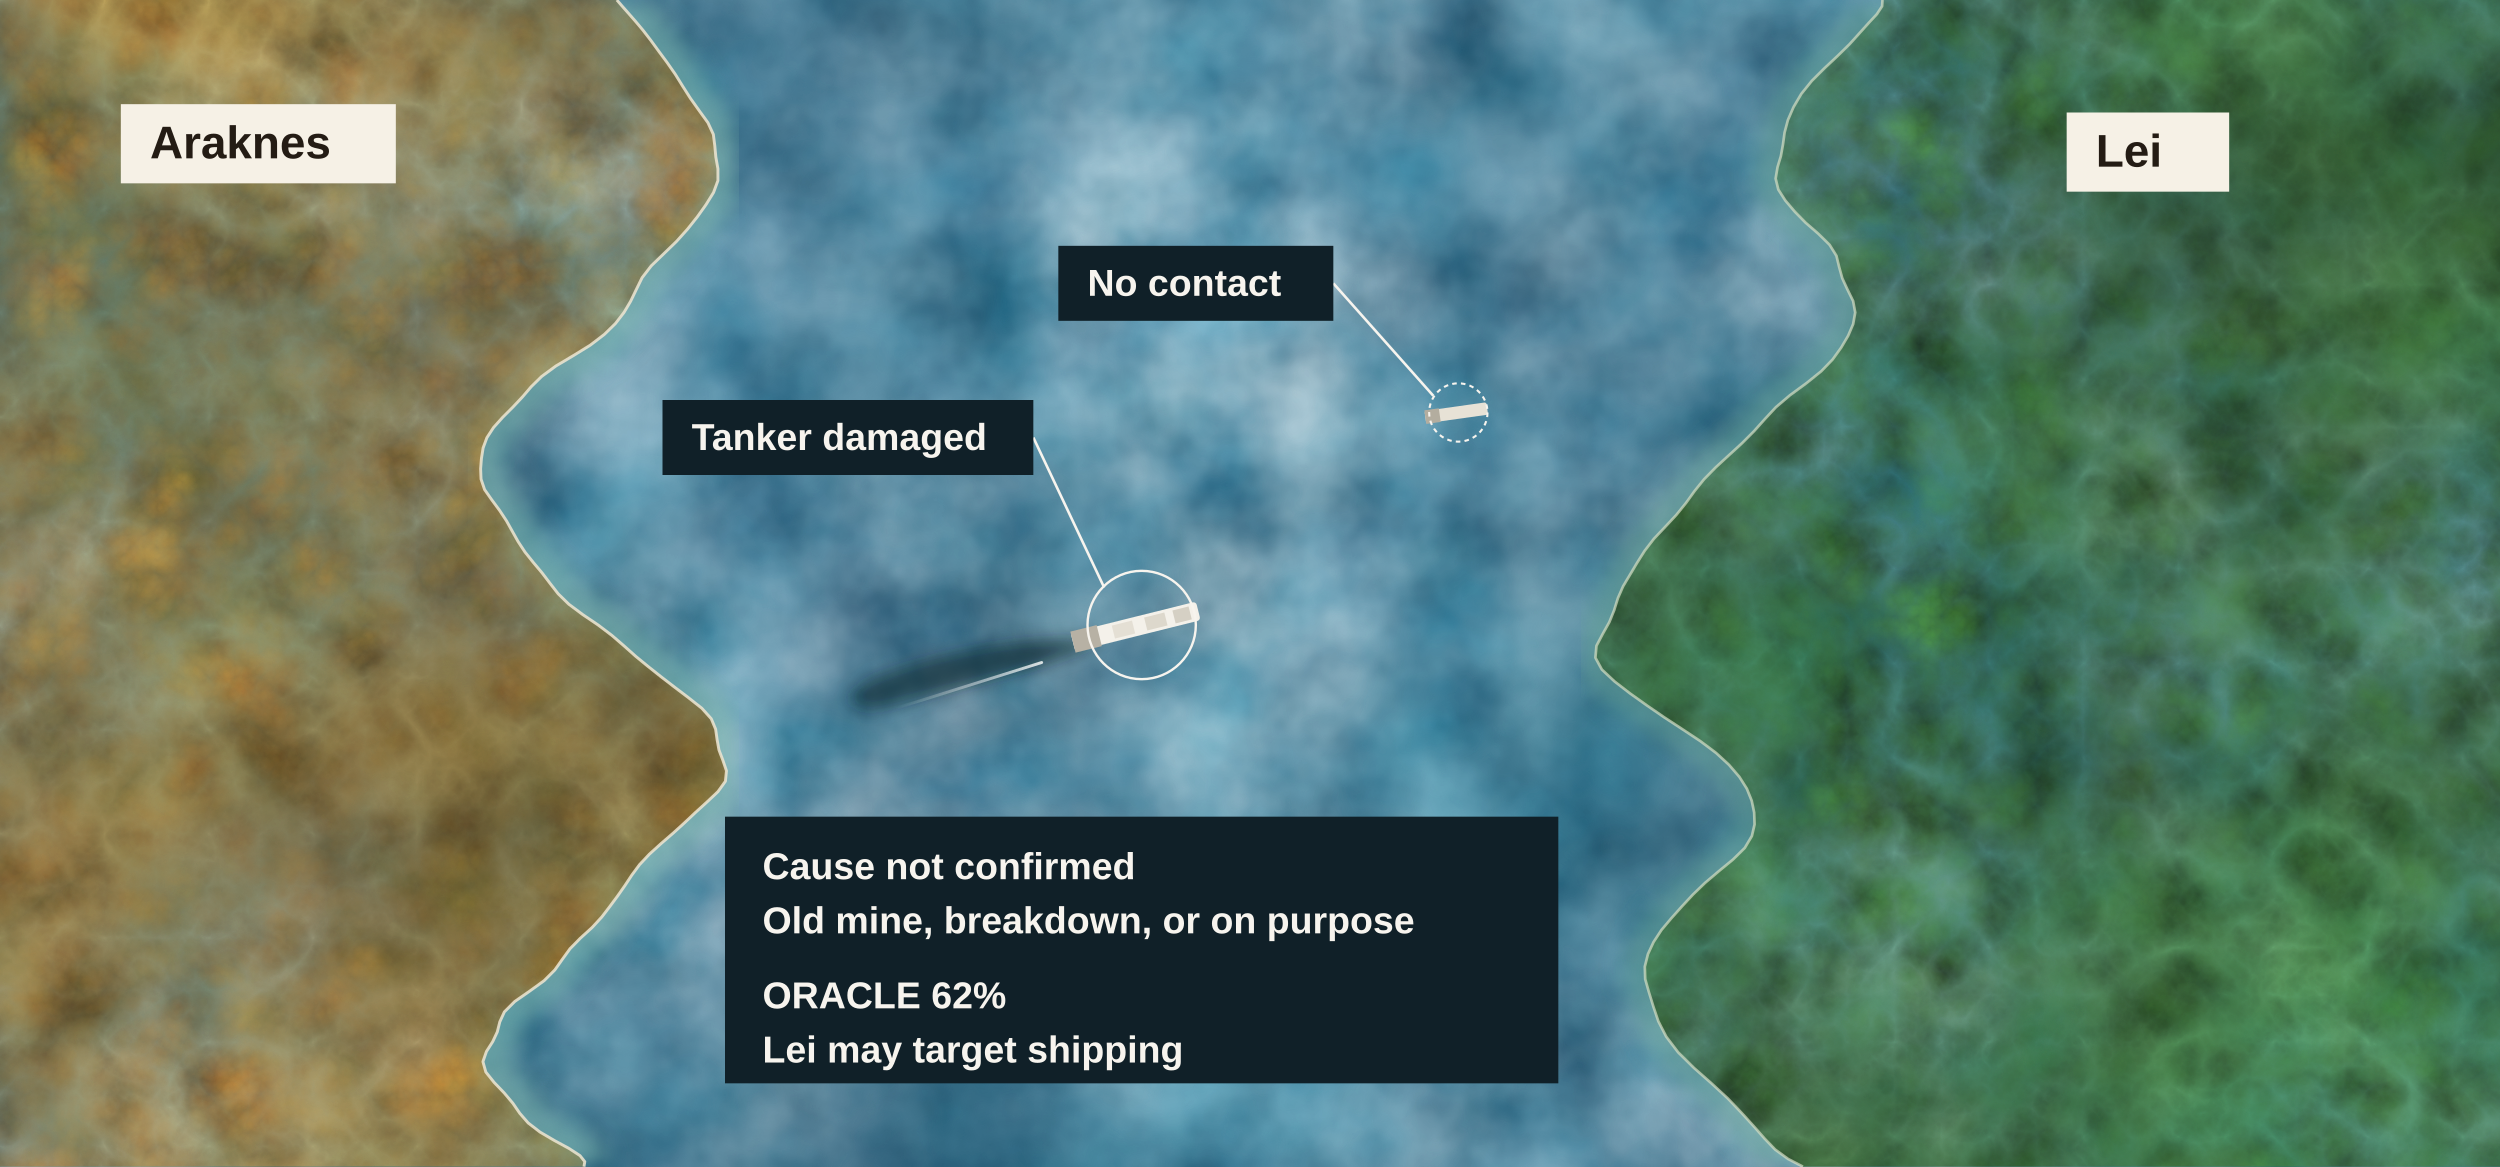
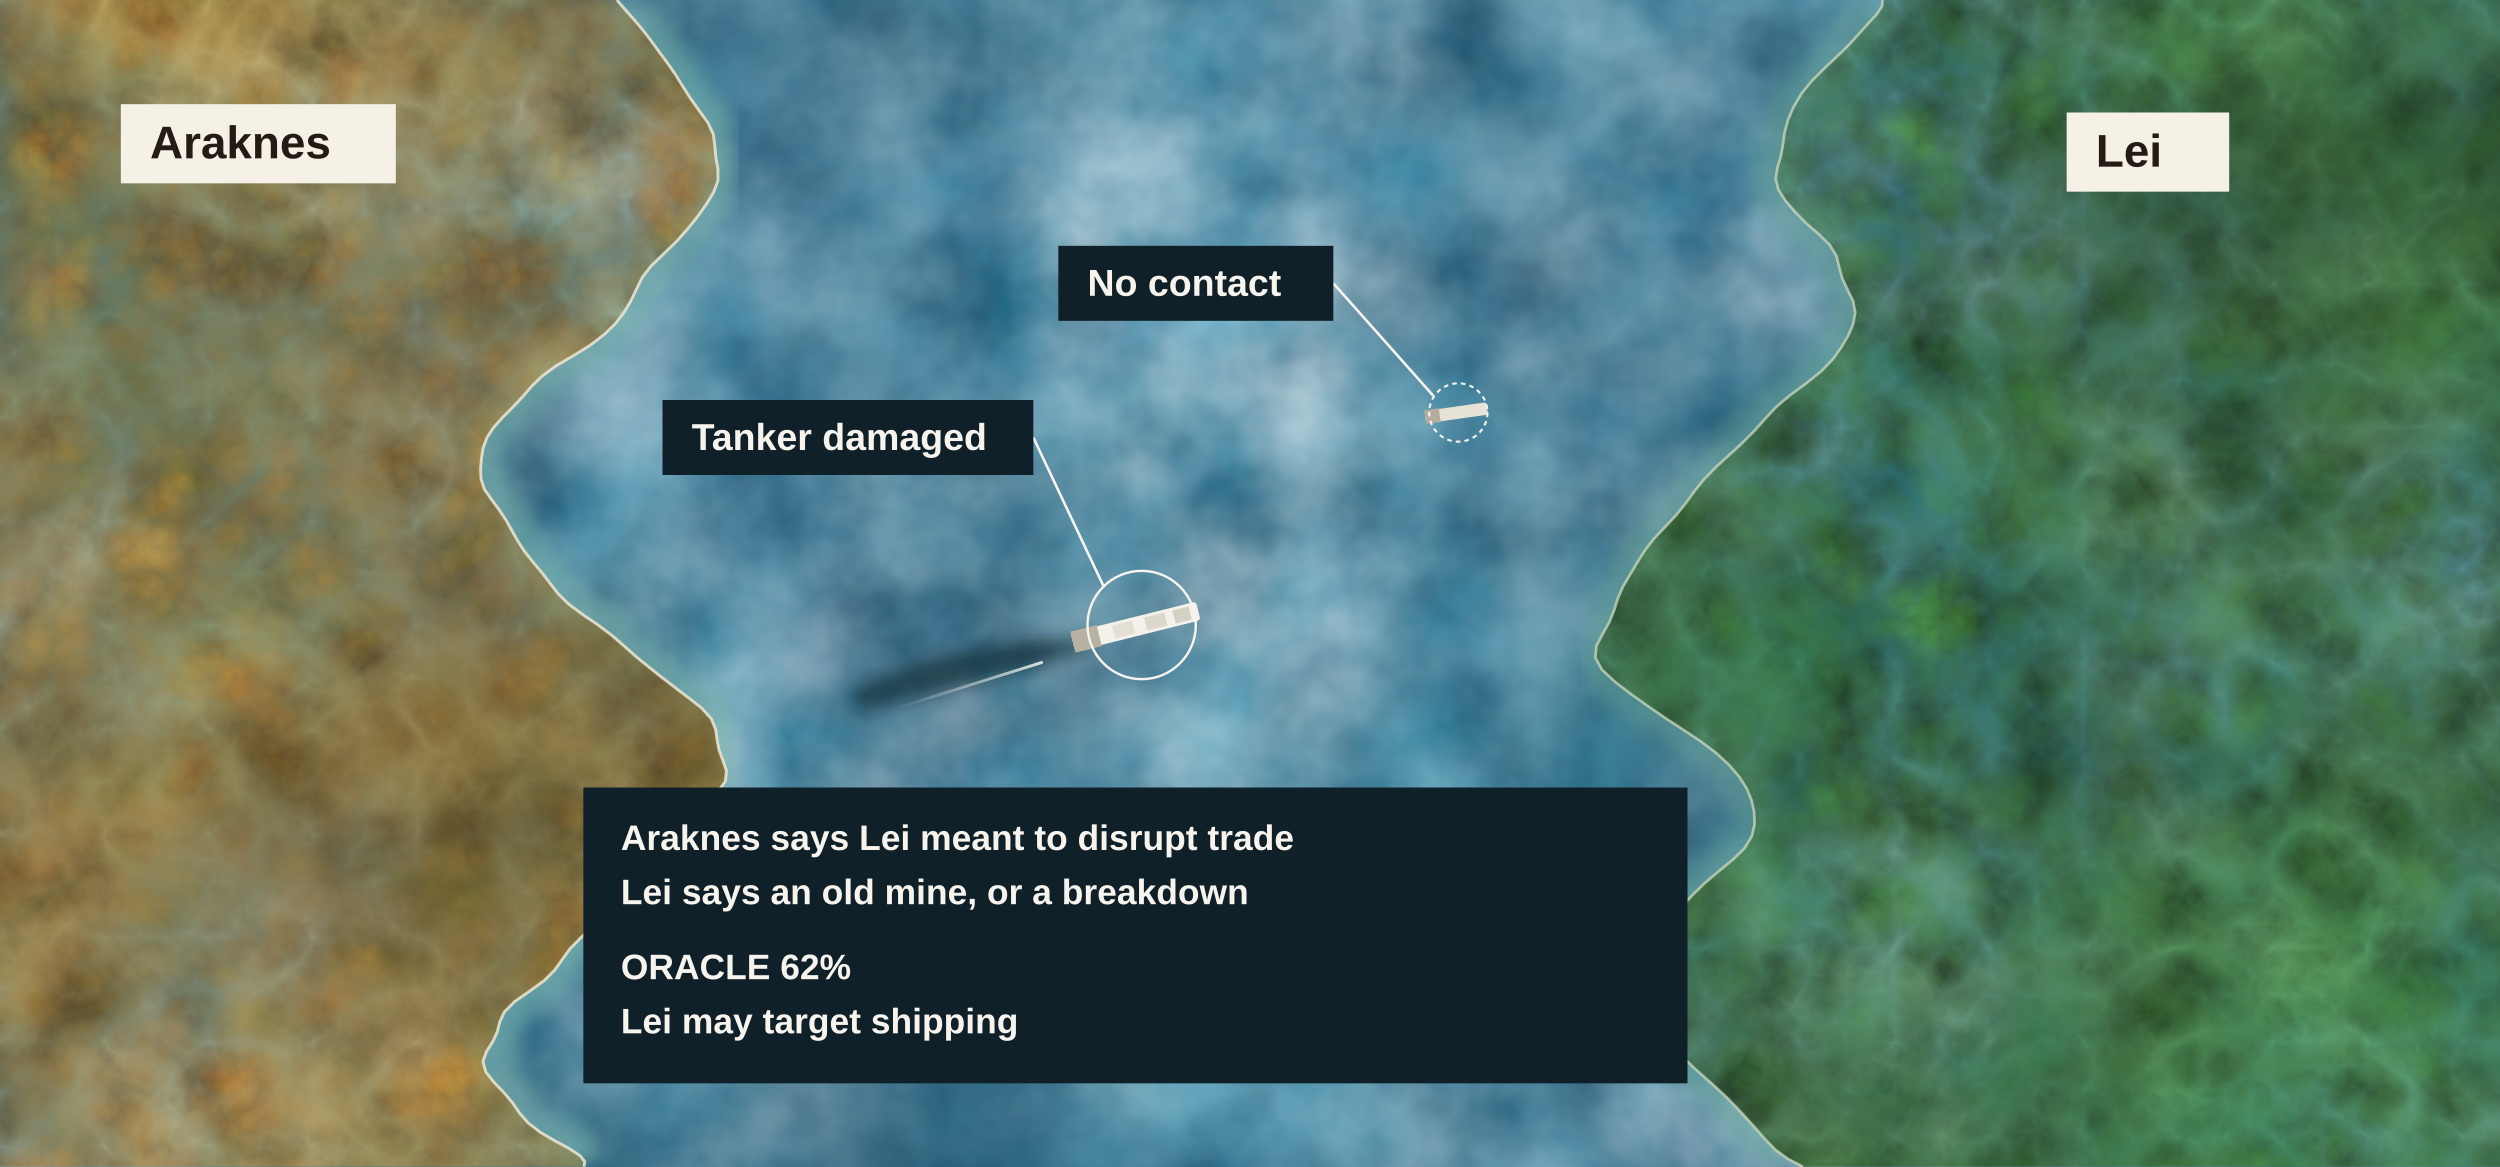
<svg xmlns="http://www.w3.org/2000/svg" viewBox="0 0 1200 560">
  <defs>
    <filter id="sea" x="0" y="0" width="100%" height="100%" color-interpolation-filters="sRGB">
      <feTurbulence type="fractalNoise" baseFrequency="0.018" numOctaves="4" seed="2" result="a" />
      <feTurbulence type="fractalNoise" baseFrequency="0.004" numOctaves="3" seed="6" result="b" />
      <feBlend in="a" in2="b" mode="multiply" result="n" />
      <feColorMatrix in="n" type="matrix" values="         0.15 0.10 0.05 0 0.02         0.22 0.28 0.08 0 0.10         0.25 0.30 0.12 0 0.16         0 0 0 1 0" />
      <feComponentTransfer>
        <feFuncR type="linear" slope="1.35" intercept="-0.08" />
        <feFuncG type="linear" slope="1.25" intercept="-0.04" />
        <feFuncB type="linear" slope="1.15" intercept="0.0" />
      </feComponentTransfer>
    </filter>
    <filter id="arid" x="0" y="0" width="100%" height="100%" color-interpolation-filters="sRGB">
      <feTurbulence type="turbulence" baseFrequency="0.02" numOctaves="5" seed="11" result="a" />
      <feTurbulence type="fractalNoise" baseFrequency="0.004" numOctaves="3" seed="15" result="b" />
      <feBlend in="a" in2="b" mode="multiply" result="n" />
      <feColorMatrix in="n" type="matrix" values="         0.55 0.30 0.08 0 0.16         0.32 0.36 0.06 0 0.12         0.12 0.14 0.05 0 0.06         0 0 0 1 0" />
      <feComponentTransfer>
        <feFuncR type="linear" slope="1.2" intercept="-0.02" />
        <feFuncG type="linear" slope="1.15" intercept="-0.02" />
        <feFuncB type="linear" slope="1.05" intercept="-0.02" />
      </feComponentTransfer>
    </filter>
    <filter id="green" x="0" y="0" width="100%" height="100%" color-interpolation-filters="sRGB">
      <feTurbulence type="turbulence" baseFrequency="0.022" numOctaves="5" seed="21" result="a" />
      <feTurbulence type="fractalNoise" baseFrequency="0.005" numOctaves="3" seed="24" result="b" />
      <feBlend in="a" in2="b" mode="multiply" result="n" />
      <feColorMatrix in="n" type="matrix" values="         0.16 0.18 0.05 0 0.05         0.22 0.40 0.08 0 0.08         0.10 0.16 0.06 0 0.05         0 0 0 1 0" />
      <feComponentTransfer>
        <feFuncR type="linear" slope="1.15" intercept="-0.02" />
        <feFuncG type="linear" slope="1.2" intercept="-0.02" />
        <feFuncB type="linear" slope="1.05" intercept="-0.02" />
      </feComponentTransfer>
    </filter>
    <filter id="shore" x="-5%" y="-5%" width="110%" height="110%">
      <feGaussianBlur stdDeviation="5" />
    </filter>
    <filter id="slick" x="-30%" y="-30%" width="160%" height="160%">
      <feGaussianBlur stdDeviation="3.5" />
    </filter>
    <linearGradient id="wake" x1="0" y1="0" x2="1" y2="0">
      <stop offset="0" stop-color="#f4f7f6" stop-opacity="0" />
      <stop offset="1" stop-color="#f4f7f6" stop-opacity="0.85" />
    </linearGradient>
    <clipPath id="arak">
      <path d="M296.1,0.0 L298.5,2.8 L301.5,6.2 L305.0,10.2 L308.7,14.6 L312.4,19.4 L316.2,24.6 L320.2,30.0 L324.1,35.6 L327.7,41.4 L331.4,47.2 L335.6,53.1 L339.8,58.9 L342.4,64.5 L343.1,70.0 L343.6,75.4 L344.6,81.0 L344.6,86.7 L342.5,92.4 L338.9,98.2 L334.7,104.1 L330.0,110.0 L324.7,115.9 L318.6,121.8 L312.6,127.6 L308.2,133.3 L305.4,139.0 L302.7,144.6 L299.5,150.0 L295.4,155.3 L290.1,160.5 L283.3,165.7 L275.2,170.7 L266.8,175.7 L260.0,180.7 L255.0,185.6 L250.8,190.5 L246.2,195.4 L241.3,200.3 L236.9,205.2 L233.7,210.1 L231.9,215.0 L231.1,220.0 L230.7,225.0 L230.9,230.0 L232.6,235.0 L236.1,240.0 L239.8,245.0 L243.1,250.0 L245.9,255.0 L248.7,260.0 L252.0,265.0 L256.0,270.0 L260.2,275.0 L264.0,280.0 L267.9,285.0 L273.0,290.0 L279.7,295.0 L287.1,300.0 L293.7,305.0 L299.5,310.0 L305.1,315.0 L311.2,320.0 L317.5,325.0 L324.0,330.0 L330.6,335.0 L336.9,340.0 L341.4,345.0 L343.5,350.0 L344.2,355.0 L345.1,360.0 L347.0,365.0 L348.7,370.0 L348.2,375.0 L344.6,380.0 L339.3,385.0 L333.8,390.0 L328.5,395.0 L323.0,400.0 L317.2,405.0 L311.7,410.0 L307.0,415.0 L303.3,420.0 L300.0,425.0 L296.5,430.0 L292.8,435.0 L288.9,440.1 L284.2,445.2 L278.6,450.3 L273.6,455.4 L269.9,460.5 L266.3,465.6 L261.2,470.7 L254.3,475.7 L247.1,480.7 L242.1,485.7 L239.9,490.5 L238.7,495.3 L236.5,500.0 L233.5,504.7 L231.8,509.6 L233.2,514.6 L237.2,519.6 L242.0,524.6 L246.2,529.6 L249.5,534.4 L253.5,539.0 L259.2,543.4 L266.2,547.5 L273.2,551.3 L278.4,554.7 L280.7,557.6 L280.3,560.0 L0,560 L0,0 Z" />
    </clipPath>
    <clipPath id="lei">
      <path d="M903.6,0.0 L903.4,3.0 L900.9,6.8 L896.9,11.1 L892.5,16.0 L887.7,21.3 L882.0,26.9 L875.7,32.8 L869.6,38.9 L864.6,45.1 L860.9,51.4 L858.2,57.6 L856.6,63.6 L855.8,69.5 L854.8,75.0 L853.2,80.3 L852.3,85.7 L853.6,91.0 L857.0,96.3 L861.5,101.6 L866.7,106.9 L872.8,112.2 L878.2,117.5 L881.5,122.8 L882.8,128.2 L884.3,133.6 L886.8,139.0 L889.5,144.5 L890.5,150.0 L889.5,155.6 L887.1,161.2 L883.8,166.8 L879.7,172.5 L874.2,178.2 L867.1,183.9 L859.2,189.7 L852.4,195.5 L847.1,201.2 L841.9,207.0 L836.1,212.8 L829.9,218.5 L823.6,224.3 L818.0,230.0 L813.4,235.7 L809.3,241.4 L804.7,247.1 L799.3,252.9 L793.9,258.6 L789.5,264.3 L785.9,270.0 L782.5,275.7 L779.1,281.4 L776.6,287.1 L774.8,292.9 L772.5,298.6 L769.3,304.3 L766.3,310.0 L765.8,315.7 L768.9,321.4 L775.0,327.1 L782.5,332.9 L790.5,338.6 L798.8,344.3 L807.5,350.0 L816.1,355.7 L823.7,361.4 L829.9,367.1 L834.9,372.9 L838.5,378.6 L840.8,384.3 L842.0,390.0 L842.2,395.7 L840.9,401.3 L837.5,407.0 L831.8,412.6 L825.0,418.2 L818.4,423.8 L812.6,429.4 L807.4,435.0 L802.3,440.7 L797.5,446.4 L793.7,452.2 L791.0,458.0 L789.5,464.0 L789.7,470.0 L791.5,476.3 L793.6,483.1 L796.0,490.2 L799.8,497.6 L805.5,505.1 L813.1,512.6 L821.5,520.0 L829.3,527.2 L835.9,534.1 L841.8,540.6 L847.0,546.5 L852.1,551.8 L858.3,556.3 L865.4,560.0 L1200,560 L1200,0 Z" />
    </clipPath>
  </defs>
  <rect width="1200" height="560" filter="url(#sea)" />
  <path d="M296.1,0.0 L298.5,2.8 L301.5,6.2 L305.0,10.2 L308.7,14.6 L312.4,19.4 L316.2,24.6 L320.2,30.0 L324.1,35.6 L327.7,41.4 L331.4,47.2 L335.6,53.1 L339.8,58.9 L342.4,64.5 L343.1,70.0 L343.6,75.4 L344.6,81.0 L344.6,86.7 L342.5,92.4 L338.9,98.2 L334.7,104.1 L330.0,110.0 L324.7,115.9 L318.6,121.8 L312.6,127.6 L308.2,133.3 L305.4,139.0 L302.7,144.6 L299.5,150.0 L295.4,155.3 L290.1,160.5 L283.3,165.7 L275.2,170.7 L266.8,175.7 L260.0,180.7 L255.0,185.6 L250.8,190.5 L246.2,195.4 L241.3,200.3 L236.9,205.2 L233.7,210.1 L231.9,215.0 L231.1,220.0 L230.7,225.0 L230.9,230.0 L232.6,235.0 L236.1,240.0 L239.8,245.0 L243.1,250.0 L245.9,255.0 L248.7,260.0 L252.0,265.0 L256.0,270.0 L260.2,275.0 L264.0,280.0 L267.9,285.0 L273.0,290.0 L279.7,295.0 L287.1,300.0 L293.7,305.0 L299.5,310.0 L305.1,315.0 L311.2,320.0 L317.5,325.0 L324.0,330.0 L330.6,335.0 L336.9,340.0 L341.4,345.0 L343.5,350.0 L344.2,355.0 L345.1,360.0 L347.0,365.0 L348.7,370.0 L348.2,375.0 L344.6,380.0 L339.3,385.0 L333.8,390.0 L328.5,395.0 L323.0,400.0 L317.2,405.0 L311.7,410.0 L307.0,415.0 L303.3,420.0 L300.0,425.0 L296.5,430.0 L292.8,435.0 L288.9,440.1 L284.2,445.2 L278.6,450.3 L273.6,455.4 L269.9,460.5 L266.3,465.6 L261.2,470.7 L254.3,475.7 L247.1,480.7 L242.1,485.7 L239.9,490.5 L238.7,495.3 L236.5,500.0 L233.5,504.7 L231.8,509.6 L233.2,514.6 L237.2,519.6 L242.0,524.6 L246.2,529.6 L249.5,534.4 L253.5,539.0 L259.2,543.4 L266.2,547.5 L273.2,551.3 L278.4,554.7 L280.7,557.6 L280.3,560.0" fill="none" stroke="#7eb8ad" stroke-width="22" stroke-linejoin="round" opacity="0.55" filter="url(#shore)" />
  <path d="M903.6,0.0 L903.4,3.0 L900.9,6.8 L896.9,11.1 L892.5,16.0 L887.7,21.3 L882.0,26.9 L875.7,32.8 L869.6,38.9 L864.6,45.1 L860.9,51.4 L858.2,57.6 L856.6,63.6 L855.8,69.5 L854.8,75.0 L853.2,80.3 L852.3,85.7 L853.6,91.0 L857.0,96.3 L861.5,101.6 L866.7,106.9 L872.8,112.2 L878.2,117.5 L881.5,122.8 L882.8,128.2 L884.3,133.6 L886.8,139.0 L889.5,144.5 L890.5,150.0 L889.5,155.6 L887.1,161.2 L883.8,166.8 L879.7,172.5 L874.2,178.2 L867.1,183.9 L859.2,189.7 L852.4,195.5 L847.1,201.2 L841.9,207.0 L836.1,212.8 L829.9,218.5 L823.6,224.3 L818.0,230.0 L813.4,235.7 L809.3,241.4 L804.7,247.1 L799.3,252.9 L793.9,258.6 L789.5,264.3 L785.9,270.0 L782.5,275.7 L779.1,281.4 L776.6,287.1 L774.8,292.9 L772.5,298.6 L769.3,304.3 L766.3,310.0 L765.8,315.7 L768.9,321.4 L775.0,327.1 L782.5,332.9 L790.5,338.6 L798.8,344.3 L807.5,350.0 L816.1,355.7 L823.7,361.4 L829.9,367.1 L834.9,372.9 L838.5,378.6 L840.8,384.3 L842.0,390.0 L842.2,395.7 L840.9,401.3 L837.5,407.0 L831.8,412.6 L825.0,418.2 L818.4,423.8 L812.6,429.4 L807.4,435.0 L802.3,440.7 L797.5,446.4 L793.7,452.2 L791.0,458.0 L789.5,464.0 L789.7,470.0 L791.5,476.3 L793.6,483.1 L796.0,490.2 L799.8,497.6 L805.5,505.1 L813.1,512.6 L821.5,520.0 L829.3,527.2 L835.9,534.1 L841.8,540.6 L847.0,546.5 L852.1,551.8 L858.3,556.3 L865.4,560.0" fill="none" stroke="#6aa898" stroke-width="20" stroke-linejoin="round" opacity="0.5" filter="url(#shore)" />
  <g clip-path="url(#arak)">
    <rect width="1200" height="560" filter="url(#arid)" />
  </g>
  <g clip-path="url(#lei)">
    <rect width="1200" height="560" filter="url(#green)" />
  </g>
  <path d="M296.1,0.0 L298.5,2.8 L301.5,6.2 L305.0,10.2 L308.7,14.6 L312.4,19.4 L316.2,24.6 L320.2,30.0 L324.1,35.6 L327.7,41.4 L331.4,47.2 L335.6,53.1 L339.8,58.9 L342.4,64.5 L343.1,70.0 L343.6,75.4 L344.6,81.0 L344.6,86.7 L342.5,92.4 L338.9,98.2 L334.7,104.1 L330.0,110.0 L324.7,115.9 L318.6,121.8 L312.6,127.6 L308.2,133.3 L305.4,139.0 L302.7,144.6 L299.5,150.0 L295.4,155.3 L290.1,160.5 L283.3,165.7 L275.2,170.7 L266.8,175.7 L260.0,180.7 L255.0,185.6 L250.8,190.5 L246.2,195.4 L241.3,200.3 L236.9,205.2 L233.7,210.1 L231.9,215.0 L231.1,220.0 L230.7,225.0 L230.9,230.0 L232.6,235.0 L236.1,240.0 L239.8,245.0 L243.1,250.0 L245.9,255.0 L248.7,260.0 L252.0,265.0 L256.0,270.0 L260.2,275.0 L264.0,280.0 L267.9,285.0 L273.0,290.0 L279.7,295.0 L287.1,300.0 L293.7,305.0 L299.5,310.0 L305.1,315.0 L311.2,320.0 L317.5,325.0 L324.0,330.0 L330.6,335.0 L336.9,340.0 L341.4,345.0 L343.5,350.0 L344.2,355.0 L345.1,360.0 L347.0,365.0 L348.7,370.0 L348.2,375.0 L344.6,380.0 L339.3,385.0 L333.8,390.0 L328.5,395.0 L323.0,400.0 L317.2,405.0 L311.7,410.0 L307.0,415.0 L303.3,420.0 L300.0,425.0 L296.5,430.0 L292.8,435.0 L288.9,440.1 L284.2,445.2 L278.6,450.3 L273.6,455.4 L269.9,460.5 L266.3,465.6 L261.2,470.7 L254.3,475.7 L247.1,480.7 L242.1,485.7 L239.9,490.5 L238.7,495.3 L236.5,500.0 L233.5,504.7 L231.8,509.6 L233.2,514.6 L237.2,519.6 L242.0,524.6 L246.2,529.6 L249.5,534.4 L253.5,539.0 L259.2,543.4 L266.2,547.5 L273.2,551.3 L278.4,554.7 L280.7,557.6 L280.3,560.0" fill="none" stroke="#efe6d2" stroke-width="1.4" stroke-linejoin="round" opacity="0.85" />
  <path d="M903.6,0.0 L903.4,3.0 L900.9,6.8 L896.9,11.1 L892.5,16.0 L887.7,21.3 L882.0,26.9 L875.7,32.8 L869.6,38.9 L864.6,45.1 L860.9,51.4 L858.2,57.6 L856.6,63.6 L855.8,69.5 L854.8,75.0 L853.2,80.3 L852.3,85.7 L853.6,91.0 L857.0,96.3 L861.5,101.6 L866.7,106.9 L872.8,112.2 L878.2,117.5 L881.5,122.8 L882.8,128.2 L884.3,133.6 L886.8,139.0 L889.5,144.5 L890.5,150.0 L889.5,155.6 L887.1,161.2 L883.8,166.8 L879.7,172.5 L874.2,178.2 L867.1,183.9 L859.2,189.7 L852.4,195.5 L847.1,201.2 L841.9,207.0 L836.1,212.8 L829.9,218.5 L823.6,224.3 L818.0,230.0 L813.4,235.7 L809.3,241.4 L804.7,247.1 L799.3,252.9 L793.9,258.6 L789.5,264.3 L785.9,270.0 L782.5,275.7 L779.1,281.4 L776.6,287.1 L774.8,292.9 L772.5,298.6 L769.3,304.3 L766.3,310.0 L765.8,315.7 L768.9,321.4 L775.0,327.1 L782.5,332.9 L790.5,338.6 L798.8,344.3 L807.5,350.0 L816.1,355.7 L823.7,361.4 L829.9,367.1 L834.9,372.9 L838.5,378.6 L840.8,384.3 L842.0,390.0 L842.2,395.7 L840.9,401.3 L837.5,407.0 L831.8,412.6 L825.0,418.2 L818.4,423.8 L812.6,429.4 L807.4,435.0 L802.3,440.7 L797.5,446.4 L793.7,452.2 L791.0,458.0 L789.5,464.0 L789.7,470.0 L791.5,476.3 L793.6,483.1 L796.0,490.2 L799.8,497.6 L805.5,505.1 L813.1,512.6 L821.5,520.0 L829.3,527.2 L835.9,534.1 L841.8,540.6 L847.0,546.5 L852.1,551.8 L858.3,556.3 L865.4,560.0" fill="none" stroke="#d5dec4" stroke-width="1.3" stroke-linejoin="round" opacity="0.7" />
  <g filter="url(#slick)" opacity="0.55">
    <path d="M528,308 C510,318 470,328 430,338 C410,344 400,336 418,326 C450,312 500,304 528,308 Z" fill="#06161c" />
  </g>
  <line x1="500" y1="318" x2="430" y2="340" stroke="url(#wake)" stroke-width="1.4" stroke-linecap="round" />
  <g transform="translate(548,300) rotate(-14)">
    <rect x="-34" y="-4.6" width="62" height="9.2" rx="1.6" fill="#f4f1ea" />
    <rect x="-34" y="-5.2" width="13" height="10.4" fill="#b7b1a4" />
    <rect x="-14" y="-3.2" width="10" height="6.4" fill="#e4dfd4" />
    <rect x="2" y="-3.2" width="10" height="6.4" fill="#ddd8cc" />
    <rect x="16" y="-3.2" width="8" height="6.4" fill="#d5d0c4" />
  </g>
  <circle cx="548" cy="300" r="26" fill="none" stroke="#f7f4ee" stroke-width="1.15" />
  <line x1="530" y1="282" x2="496" y2="210" stroke="#f7f4ee" stroke-width="1.25" />
  <g transform="translate(700,198) rotate(-8)">
    <rect x="-16" y="-3" width="30" height="6" rx="1" fill="#e7e2d6" />
    <rect x="-16" y="-3.3" width="7" height="6.6" fill="#b3ad9f" />
  </g>
  <circle cx="700" cy="198" r="14" fill="none" stroke="#f7f4ee" stroke-width="1" stroke-dasharray="2.2 2" />
  <line x1="688" y1="190" x2="640" y2="136" stroke="#f7f4ee" stroke-width="1.25" />
  <g font-family="Liberation Sans, DejaVu Sans, sans-serif" font-weight="700">
    <rect x="58" y="50" width="132" height="38" fill="#f6f1e6" />
    <text x="72" y="76" fill="#241c14" font-size="22">Araknes</text>
    <rect x="992" y="54" width="78" height="38" fill="#f6f1e6" />
    <text x="1006" y="80" fill="#241c14" font-size="22">Lei</text>
    <rect x="318" y="192" width="178" height="36" fill="#102028" />
    <text x="332" y="216" fill="#f7f4ee" font-size="18">Tanker damaged</text>
    <rect x="508" y="118" width="132" height="36" fill="#102028" />
    <text x="522" y="142" fill="#f7f4ee" font-size="18">No contact</text>
-     <rect x="348" y="392" width="400" height="128" fill="#102028" />
-     <text x="366" y="422" fill="#f7f4ee" font-size="18">Cause not confirmed</text>
-     <text x="366" y="448" fill="#f7f4ee" font-size="18">Old mine, breakdown, or on purpose</text>
-     <text x="366" y="484" fill="#f7f4ee" font-size="18">ORACLE 62%</text>
-     <text x="366" y="510" fill="#f7f4ee" font-size="18">Lei may target shipping</text>
+     <rect x="280" y="378" width="530" height="142" fill="#102028" />
+     <text x="298" y="408" fill="#f7f4ee" font-size="17">Araknes says Lei meant to disrupt trade</text>
+     <text x="298" y="434" fill="#f7f4ee" font-size="17">Lei says an old mine, or a breakdown</text>
+     <text x="298" y="470" fill="#f7f4ee" font-size="17">ORACLE 62%</text>
+     <text x="298" y="496" fill="#f7f4ee" font-size="17">Lei may target shipping</text>
  </g>
</svg>
